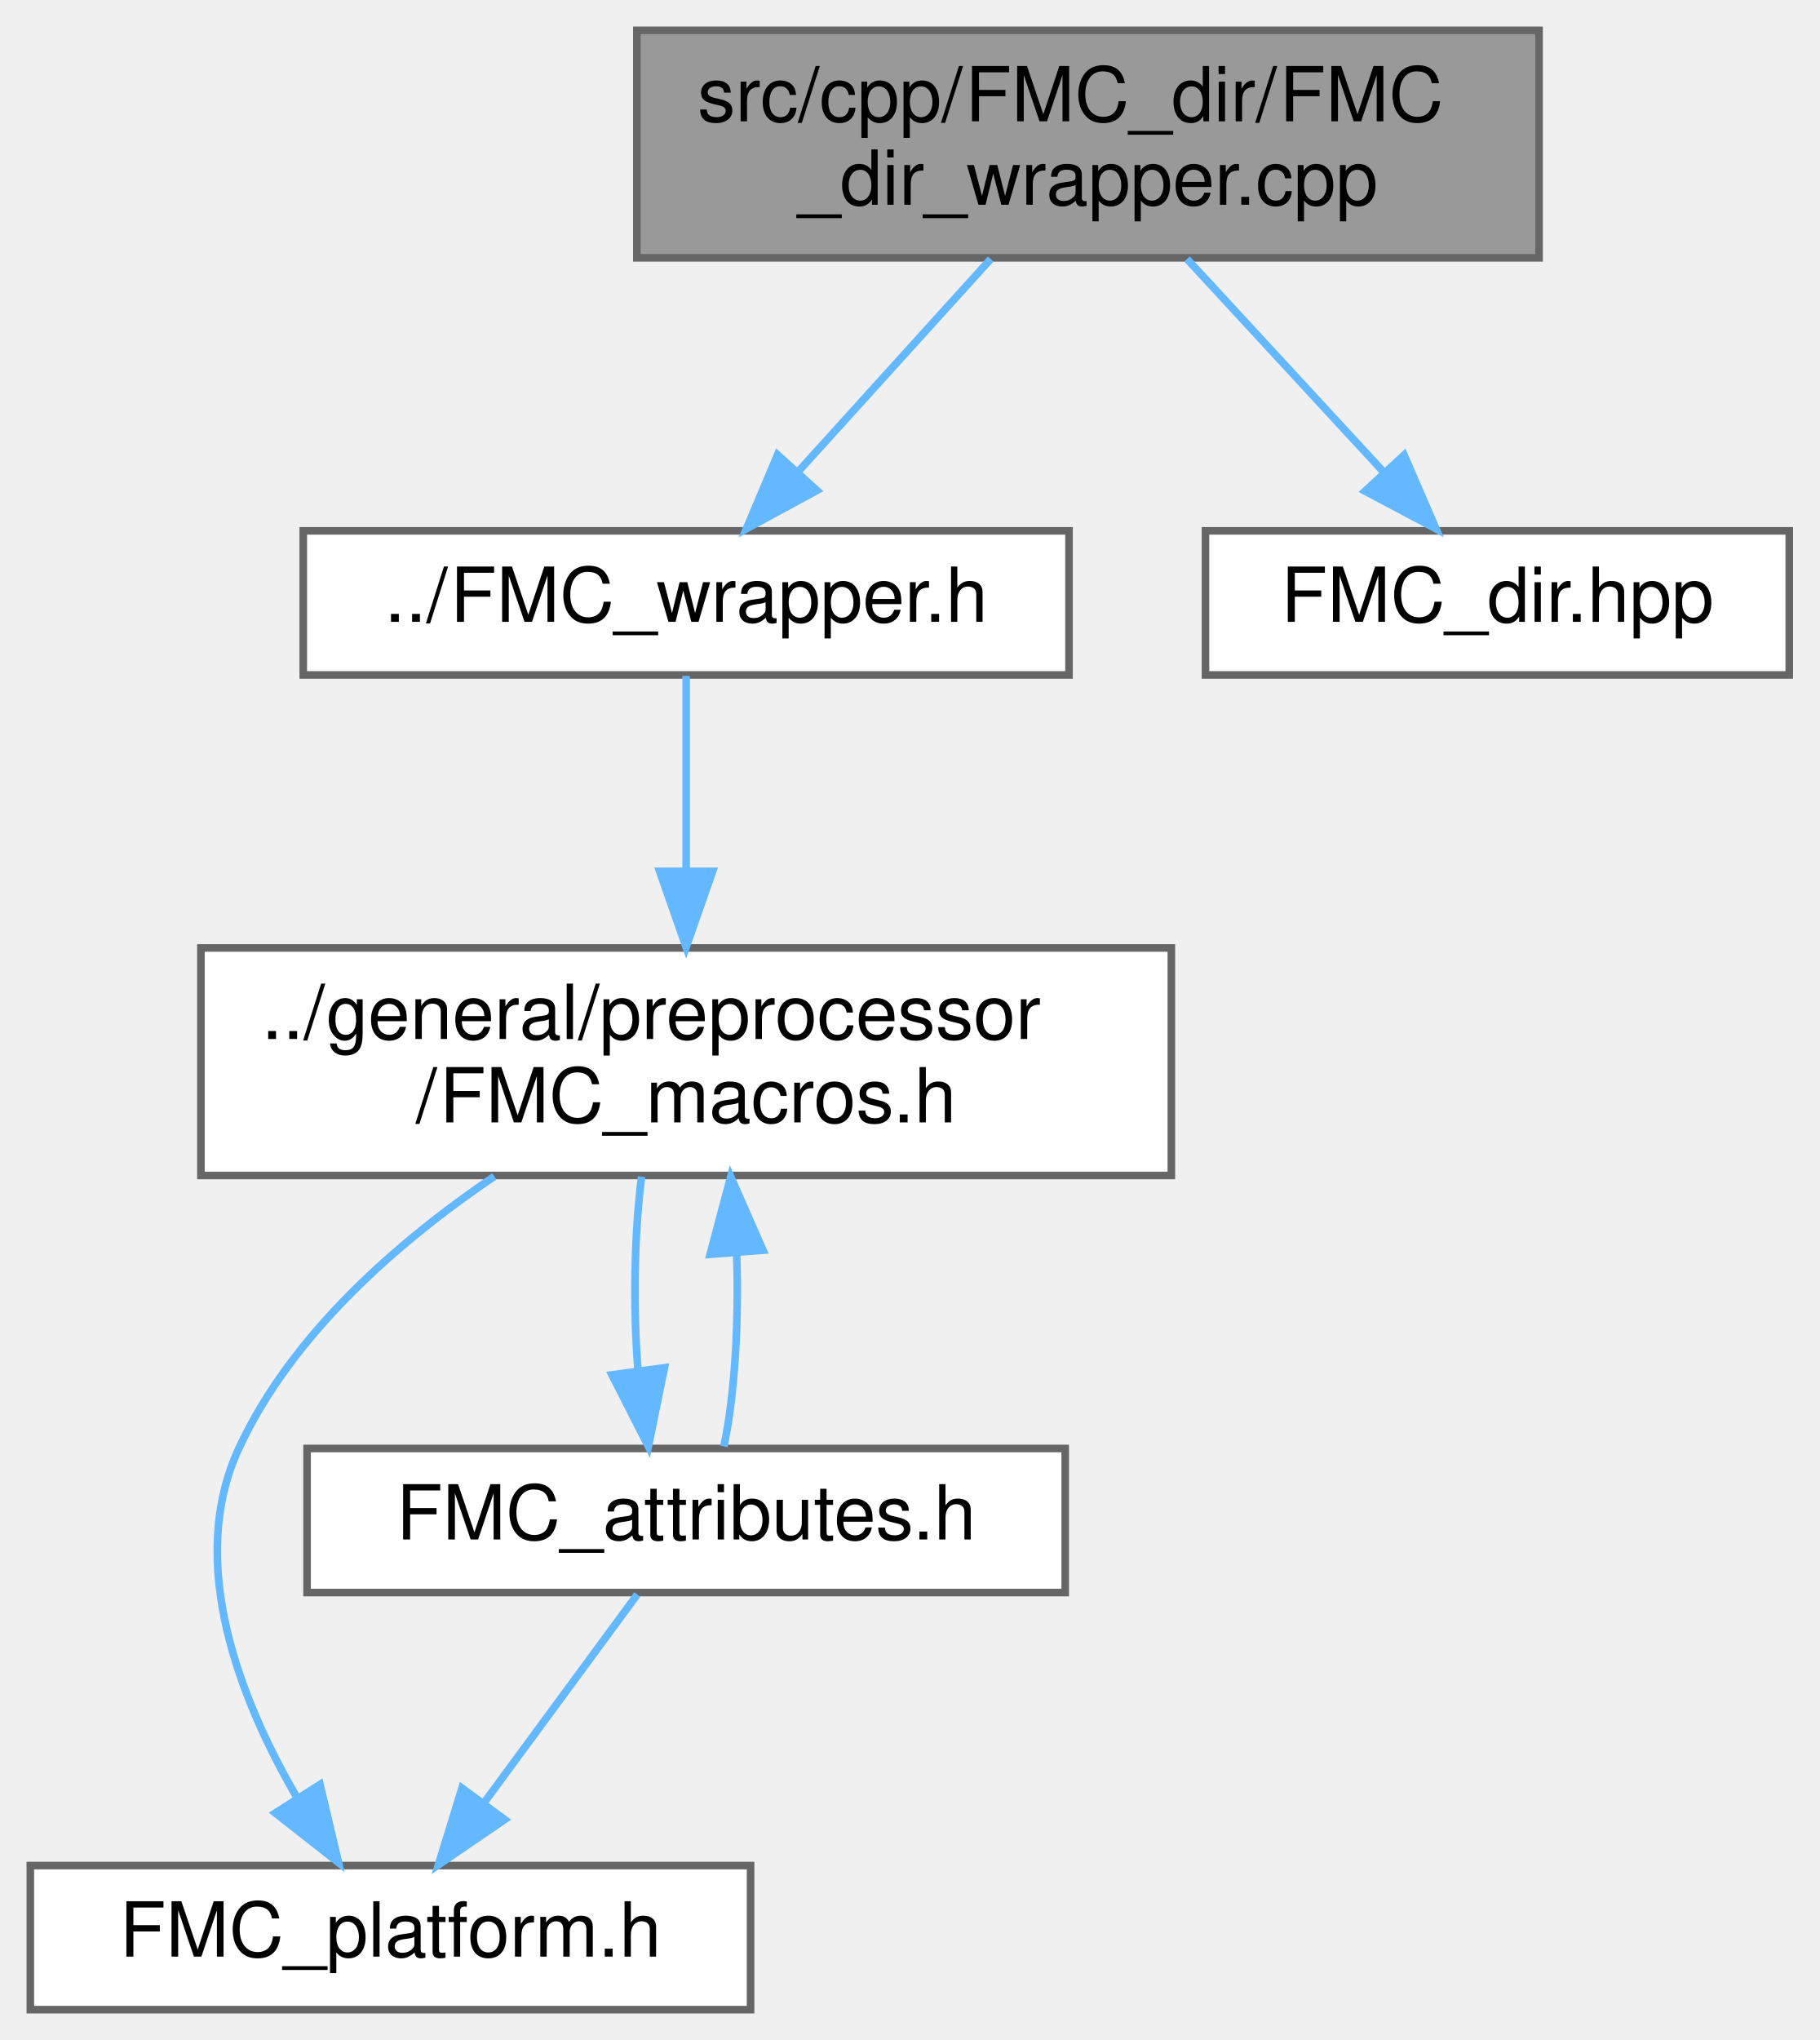
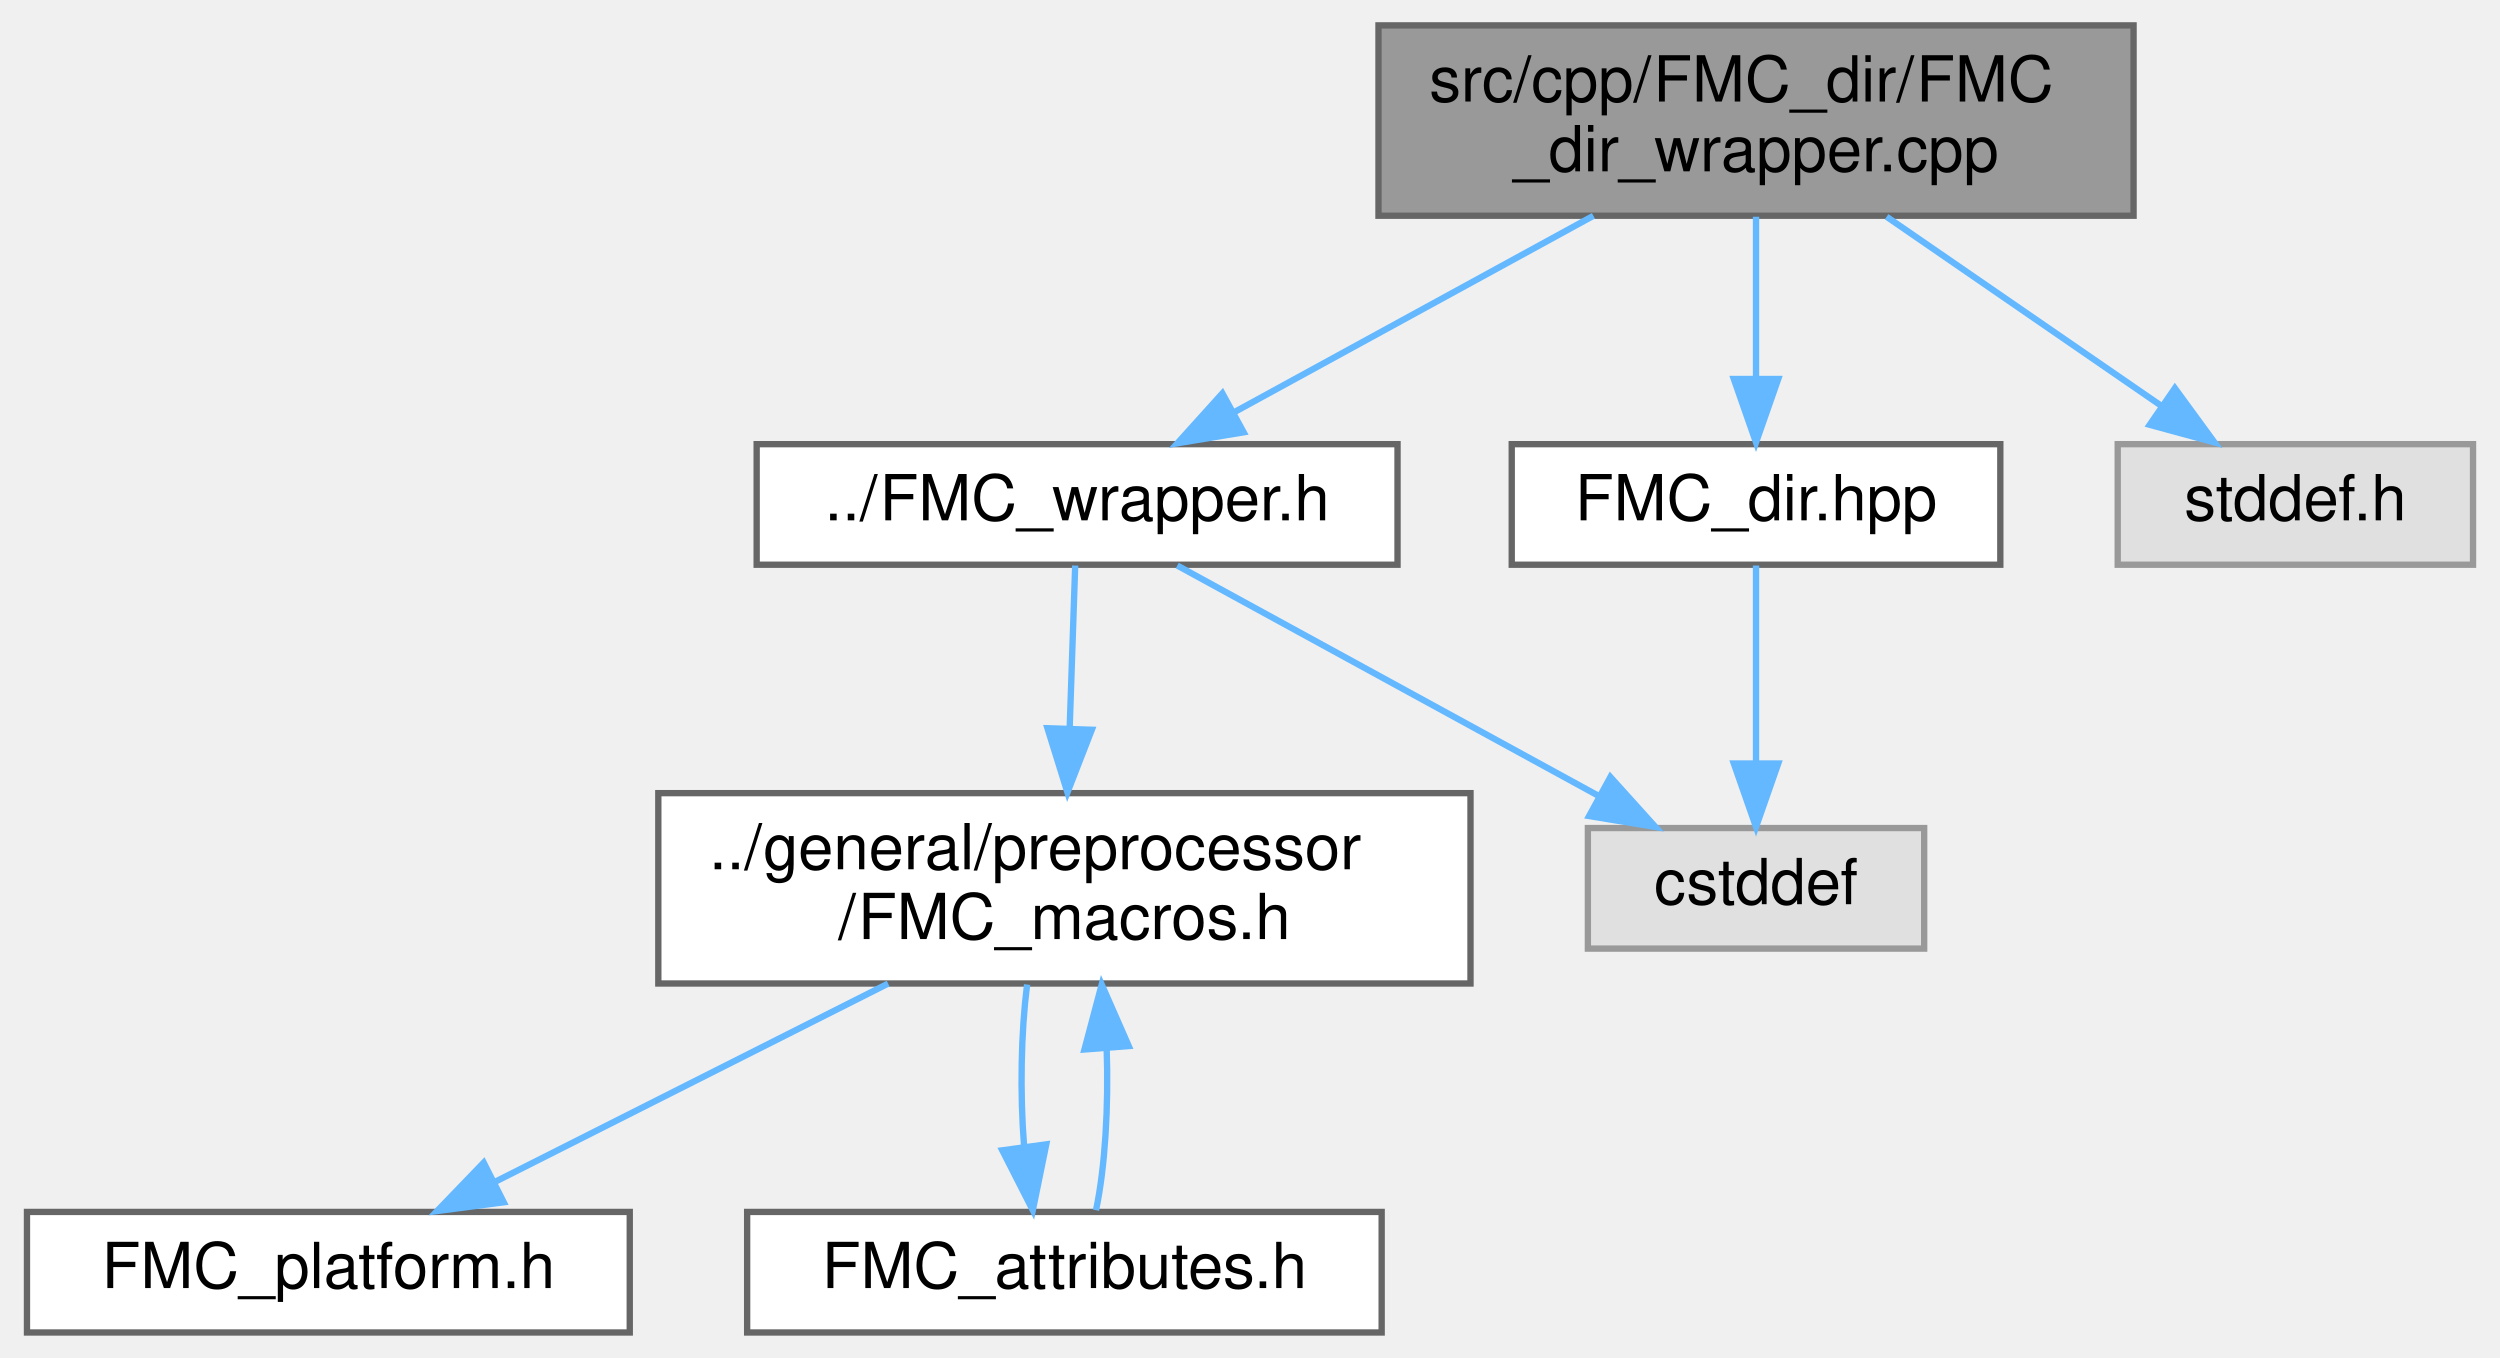
- <svg xmlns="http://www.w3.org/2000/svg" xmlns:xlink="http://www.w3.org/1999/xlink" width="240pt" height="269pt" viewBox="0.00 0.00 240.00 269.00">
-   <g id="graph0" class="graph" transform="scale(1 1) rotate(0) translate(4 265)">
+ <svg xmlns="http://www.w3.org/2000/svg" xmlns:xlink="http://www.w3.org/1999/xlink" width="394pt" height="214pt" viewBox="0.00 0.00 393.50 214.00">
+   <g id="graph0" class="graph" transform="scale(1 1) rotate(0) translate(4 210)">
    <g id="node1" class="node">
      <g id="a_node1">
        <a xlink:title=" ">
-           <polygon fill="#999999" stroke="#666666" points="199,-261 80,-261 80,-231 199,-231 199,-261" />
-           <text text-anchor="start" x="88" y="-249" font-family="Helvetica,sans-Serif" font-size="10.00">src/cpp/FMC_dir/FMC</text>
-           <text text-anchor="middle" x="139.5" y="-238" font-family="Helvetica,sans-Serif" font-size="10.00">_dir_wrapper.cpp</text>
+           <polygon fill="#999999" stroke="#666666" points="332,-206 213,-206 213,-176 332,-176 332,-206" />
+           <text text-anchor="start" x="221" y="-194" font-family="Helvetica,sans-Serif" font-size="10.00">src/cpp/FMC_dir/FMC</text>
+           <text text-anchor="middle" x="272.5" y="-183" font-family="Helvetica,sans-Serif" font-size="10.00">_dir_wrapper.cpp</text>
        </a>
      </g>
    </g>
    <g id="node2" class="node">
      <g id="a_node2">
        <a xlink:href="../../d4/db9/FMC__wrapper_8h.html" target="_top" xlink:title=" ">
-           <polygon fill="white" stroke="#666666" points="137,-195 36,-195 36,-176 137,-176 137,-195" />
-           <text text-anchor="middle" x="86.5" y="-183" font-family="Helvetica,sans-Serif" font-size="10.00">../FMC_wrapper.h</text>
+           <polygon fill="white" stroke="#666666" points="216,-140 115,-140 115,-121 216,-121 216,-140" />
+           <text text-anchor="middle" x="165.5" y="-128" font-family="Helvetica,sans-Serif" font-size="10.00">../FMC_wrapper.h</text>
        </a>
      </g>
    </g>
    <g id="edge1" class="edge">
-       <path fill="none" stroke="#63b8ff" d="M126.67,-230.84C118.98,-222.35 109.17,-211.52 101.17,-202.69" />
-       <polygon fill="#63b8ff" stroke="#63b8ff" points="103.75,-200.33 94.44,-195.27 98.56,-205.03 103.75,-200.33" />
+       <path fill="none" stroke="#63b8ff" d="M246.87,-175.99C229.66,-166.58 207.1,-154.24 190.1,-144.95" />
+       <polygon fill="#63b8ff" stroke="#63b8ff" points="191.75,-141.87 181.3,-140.14 188.4,-148.01 191.75,-141.87" />
    </g>
-     <g id="node6" class="node">
-       <g id="a_node6">
+     <g id="node7" class="node">
+       <g id="a_node7">
        <a xlink:href="../../d8/d5e/FMC__dir_8hpp.html" target="_top" xlink:title=" ">
-           <polygon fill="white" stroke="#666666" points="232,-195 155,-195 155,-176 232,-176 232,-195" />
-           <text text-anchor="middle" x="193.5" y="-183" font-family="Helvetica,sans-Serif" font-size="10.00">FMC_dir.hpp</text>
+           <polygon fill="white" stroke="#666666" points="311,-140 234,-140 234,-121 311,-121 311,-140" />
+           <text text-anchor="middle" x="272.5" y="-128" font-family="Helvetica,sans-Serif" font-size="10.00">FMC_dir.hpp</text>
        </a>
      </g>
    </g>
    <g id="edge7" class="edge">
-       <path fill="none" stroke="#63b8ff" d="M152.57,-230.84C160.41,-222.35 170.41,-211.52 178.56,-202.69" />
-       <polygon fill="#63b8ff" stroke="#63b8ff" points="181.2,-204.99 185.41,-195.27 176.05,-200.24 181.2,-204.99" />
+       <path fill="none" stroke="#63b8ff" d="M272.5,-175.84C272.5,-168.21 272.5,-158.7 272.5,-150.45" />
+       <polygon fill="#63b8ff" stroke="#63b8ff" points="276,-150.27 272.5,-140.27 269,-150.27 276,-150.27" />
+     </g>
+     <g id="node8" class="node">
+       <g id="a_node8">
+         <a xlink:title=" ">
+           <polygon fill="#e0e0e0" stroke="#999999" points="385.5,-140 329.5,-140 329.5,-121 385.5,-121 385.5,-140" />
+           <text text-anchor="middle" x="357.5" y="-128" font-family="Helvetica,sans-Serif" font-size="10.00">stddef.h</text>
+         </a>
+       </g>
+     </g>
+     <g id="edge9" class="edge">
+       <path fill="none" stroke="#63b8ff" d="M293.08,-175.84C306.17,-166.83 323.09,-155.18 336.3,-146.09" />
+       <polygon fill="#63b8ff" stroke="#63b8ff" points="338.51,-148.82 344.76,-140.27 334.54,-143.05 338.51,-148.82" />
    </g>
    <g id="node3" class="node">
      <g id="a_node3">
        <a xlink:href="../../d0/d28/FMC__macros_8h.html" target="_top" xlink:title=" ">
-           <polygon fill="white" stroke="#666666" points="150.5,-140 22.5,-140 22.5,-110 150.5,-110 150.5,-140" />
-           <text text-anchor="start" x="30.5" y="-128" font-family="Helvetica,sans-Serif" font-size="10.00">../general/preprocessor</text>
-           <text text-anchor="middle" x="86.5" y="-117" font-family="Helvetica,sans-Serif" font-size="10.00">/FMC_macros.h</text>
+           <polygon fill="white" stroke="#666666" points="227.5,-85 99.5,-85 99.5,-55 227.5,-55 227.5,-85" />
+           <text text-anchor="start" x="107.5" y="-73" font-family="Helvetica,sans-Serif" font-size="10.00">../general/preprocessor</text>
+           <text text-anchor="middle" x="163.5" y="-62" font-family="Helvetica,sans-Serif" font-size="10.00">/FMC_macros.h</text>
        </a>
      </g>
    </g>
    <g id="edge2" class="edge">
-       <path fill="none" stroke="#63b8ff" d="M86.5,-175.87C86.5,-169.11 86.5,-159.35 86.5,-150.26" />
-       <polygon fill="#63b8ff" stroke="#63b8ff" points="90,-150.11 86.5,-140.11 83,-150.11 90,-150.11" />
+       <path fill="none" stroke="#63b8ff" d="M165.2,-120.87C164.97,-114.11 164.64,-104.35 164.33,-95.26" />
+       <polygon fill="#63b8ff" stroke="#63b8ff" points="167.82,-94.99 163.98,-85.11 160.83,-95.23 167.82,-94.99" />
+     </g>
+     <g id="node6" class="node">
+       <g id="a_node6">
+         <a xlink:title=" ">
+           <polygon fill="#e0e0e0" stroke="#999999" points="299,-79.5 246,-79.5 246,-60.5 299,-60.5 299,-79.5" />
+           <text text-anchor="middle" x="272.5" y="-67.5" font-family="Helvetica,sans-Serif" font-size="10.00">cstddef</text>
+         </a>
+       </g>
+     </g>
+     <g id="edge6" class="edge">
+       <path fill="none" stroke="#63b8ff" d="M181.29,-120.87C198.83,-111.28 227.38,-95.67 247.87,-84.47" />
+       <polygon fill="#63b8ff" stroke="#63b8ff" points="249.55,-87.54 256.65,-79.67 246.19,-81.39 249.55,-87.54" />
    </g>
    <g id="node4" class="node">
      <g id="a_node4">
        <a xlink:href="../../d7/dff/FMC__platform_8h.html" target="_top" xlink:title=" ">
          <polygon fill="white" stroke="#666666" points="95,-19 0,-19 0,0 95,0 95,-19" />
          <text text-anchor="middle" x="47.5" y="-7" font-family="Helvetica,sans-Serif" font-size="10.00">FMC_platform.h</text>
        </a>
      </g>
    </g>
    <g id="edge3" class="edge">
-       <path fill="none" stroke="#63b8ff" d="M61.2,-109.88C48.56,-101.31 34.5,-89.11 27.5,-74 20.54,-58.98 27.63,-40.89 35.23,-27.86" />
-       <polygon fill="#63b8ff" stroke="#63b8ff" points="38.21,-29.7 40.65,-19.39 32.31,-25.93 38.21,-29.7" />
+       <path fill="none" stroke="#63b8ff" d="M135.72,-54.99C116.88,-45.49 92.15,-33.02 73.66,-23.69" />
+       <polygon fill="#63b8ff" stroke="#63b8ff" points="75.14,-20.52 64.63,-19.14 71.98,-26.77 75.14,-20.52" />
    </g>
    <g id="node5" class="node">
      <g id="a_node5">
        <a xlink:href="../../d1/d2e/FMC__attributes_8h.html" target="_top" xlink:title=" ">
-           <polygon fill="white" stroke="#666666" points="136.5,-74 36.5,-74 36.5,-55 136.5,-55 136.5,-74" />
-           <text text-anchor="middle" x="86.5" y="-62" font-family="Helvetica,sans-Serif" font-size="10.00">FMC_attributes.h</text>
+           <polygon fill="white" stroke="#666666" points="213.5,-19 113.5,-19 113.5,0 213.5,0 213.5,-19" />
+           <text text-anchor="middle" x="163.5" y="-7" font-family="Helvetica,sans-Serif" font-size="10.00">FMC_attributes.h</text>
        </a>
      </g>
    </g>
    <g id="edge4" class="edge">
-       <path fill="none" stroke="#63b8ff" d="M80.62,-109.84C79.65,-102.21 79.49,-92.7 80.14,-84.45" />
-       <polygon fill="#63b8ff" stroke="#63b8ff" points="83.64,-84.65 81.52,-74.27 76.71,-83.71 83.64,-84.65" />
-     </g>
-     <g id="edge6" class="edge">
-       <path fill="none" stroke="#63b8ff" d="M91.48,-74.27C92.92,-81.03 93.48,-90.72 93.16,-99.75" />
-       <polygon fill="#63b8ff" stroke="#63b8ff" points="89.66,-99.6 92.38,-109.84 96.64,-100.14 89.66,-99.6" />
+       <path fill="none" stroke="#63b8ff" d="M157.62,-54.84C156.65,-47.21 156.49,-37.7 157.14,-29.45" />
+       <polygon fill="#63b8ff" stroke="#63b8ff" points="160.64,-29.65 158.52,-19.27 153.71,-28.71 160.64,-29.65" />
    </g>
    <g id="edge5" class="edge">
-       <path fill="none" stroke="#63b8ff" d="M80.06,-54.75C74.61,-47.34 66.64,-36.5 59.94,-27.41" />
-       <polygon fill="#63b8ff" stroke="#63b8ff" points="62.57,-25.07 53.82,-19.09 56.93,-29.22 62.57,-25.07" />
+       <path fill="none" stroke="#63b8ff" d="M168.48,-19.27C169.92,-26.03 170.48,-35.72 170.16,-44.75" />
+       <polygon fill="#63b8ff" stroke="#63b8ff" points="166.66,-44.6 169.38,-54.84 173.64,-45.14 166.66,-44.6" />
+     </g>
+     <g id="edge8" class="edge">
+       <path fill="none" stroke="#63b8ff" d="M272.5,-120.87C272.5,-112.75 272.5,-100.31 272.5,-89.89" />
+       <polygon fill="#63b8ff" stroke="#63b8ff" points="276,-89.67 272.5,-79.67 269,-89.67 276,-89.67" />
    </g>
  </g>
</svg>
